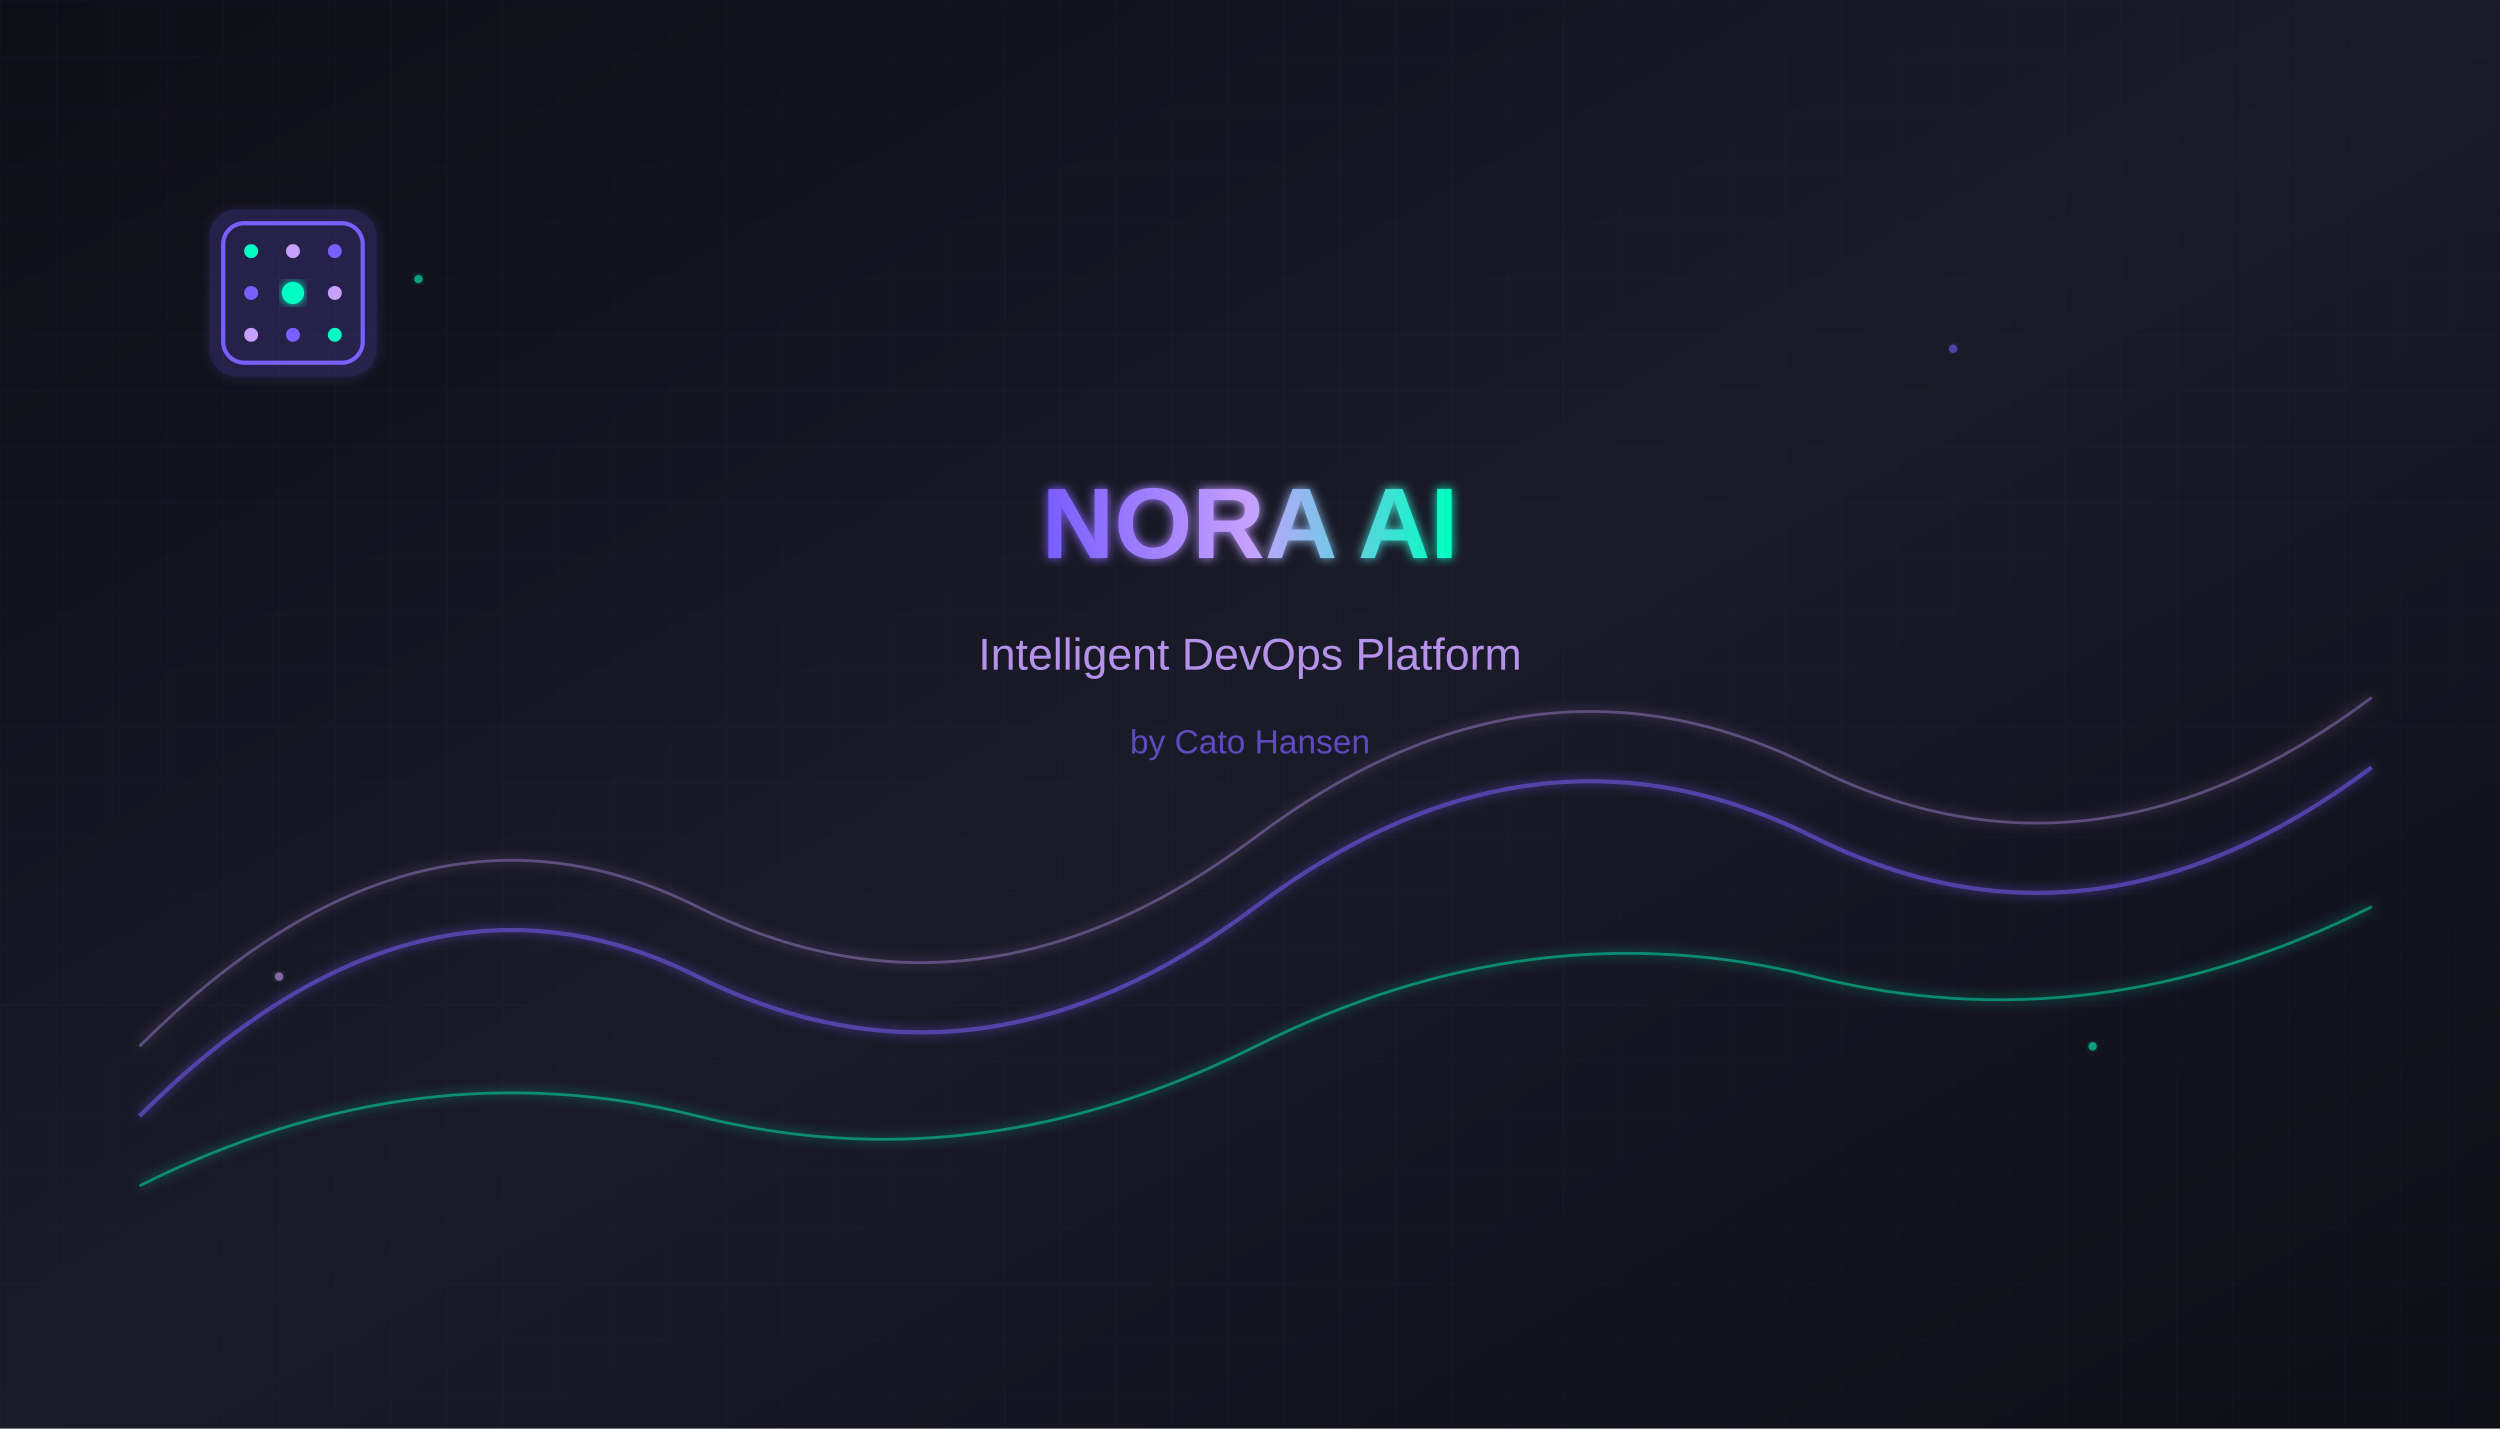
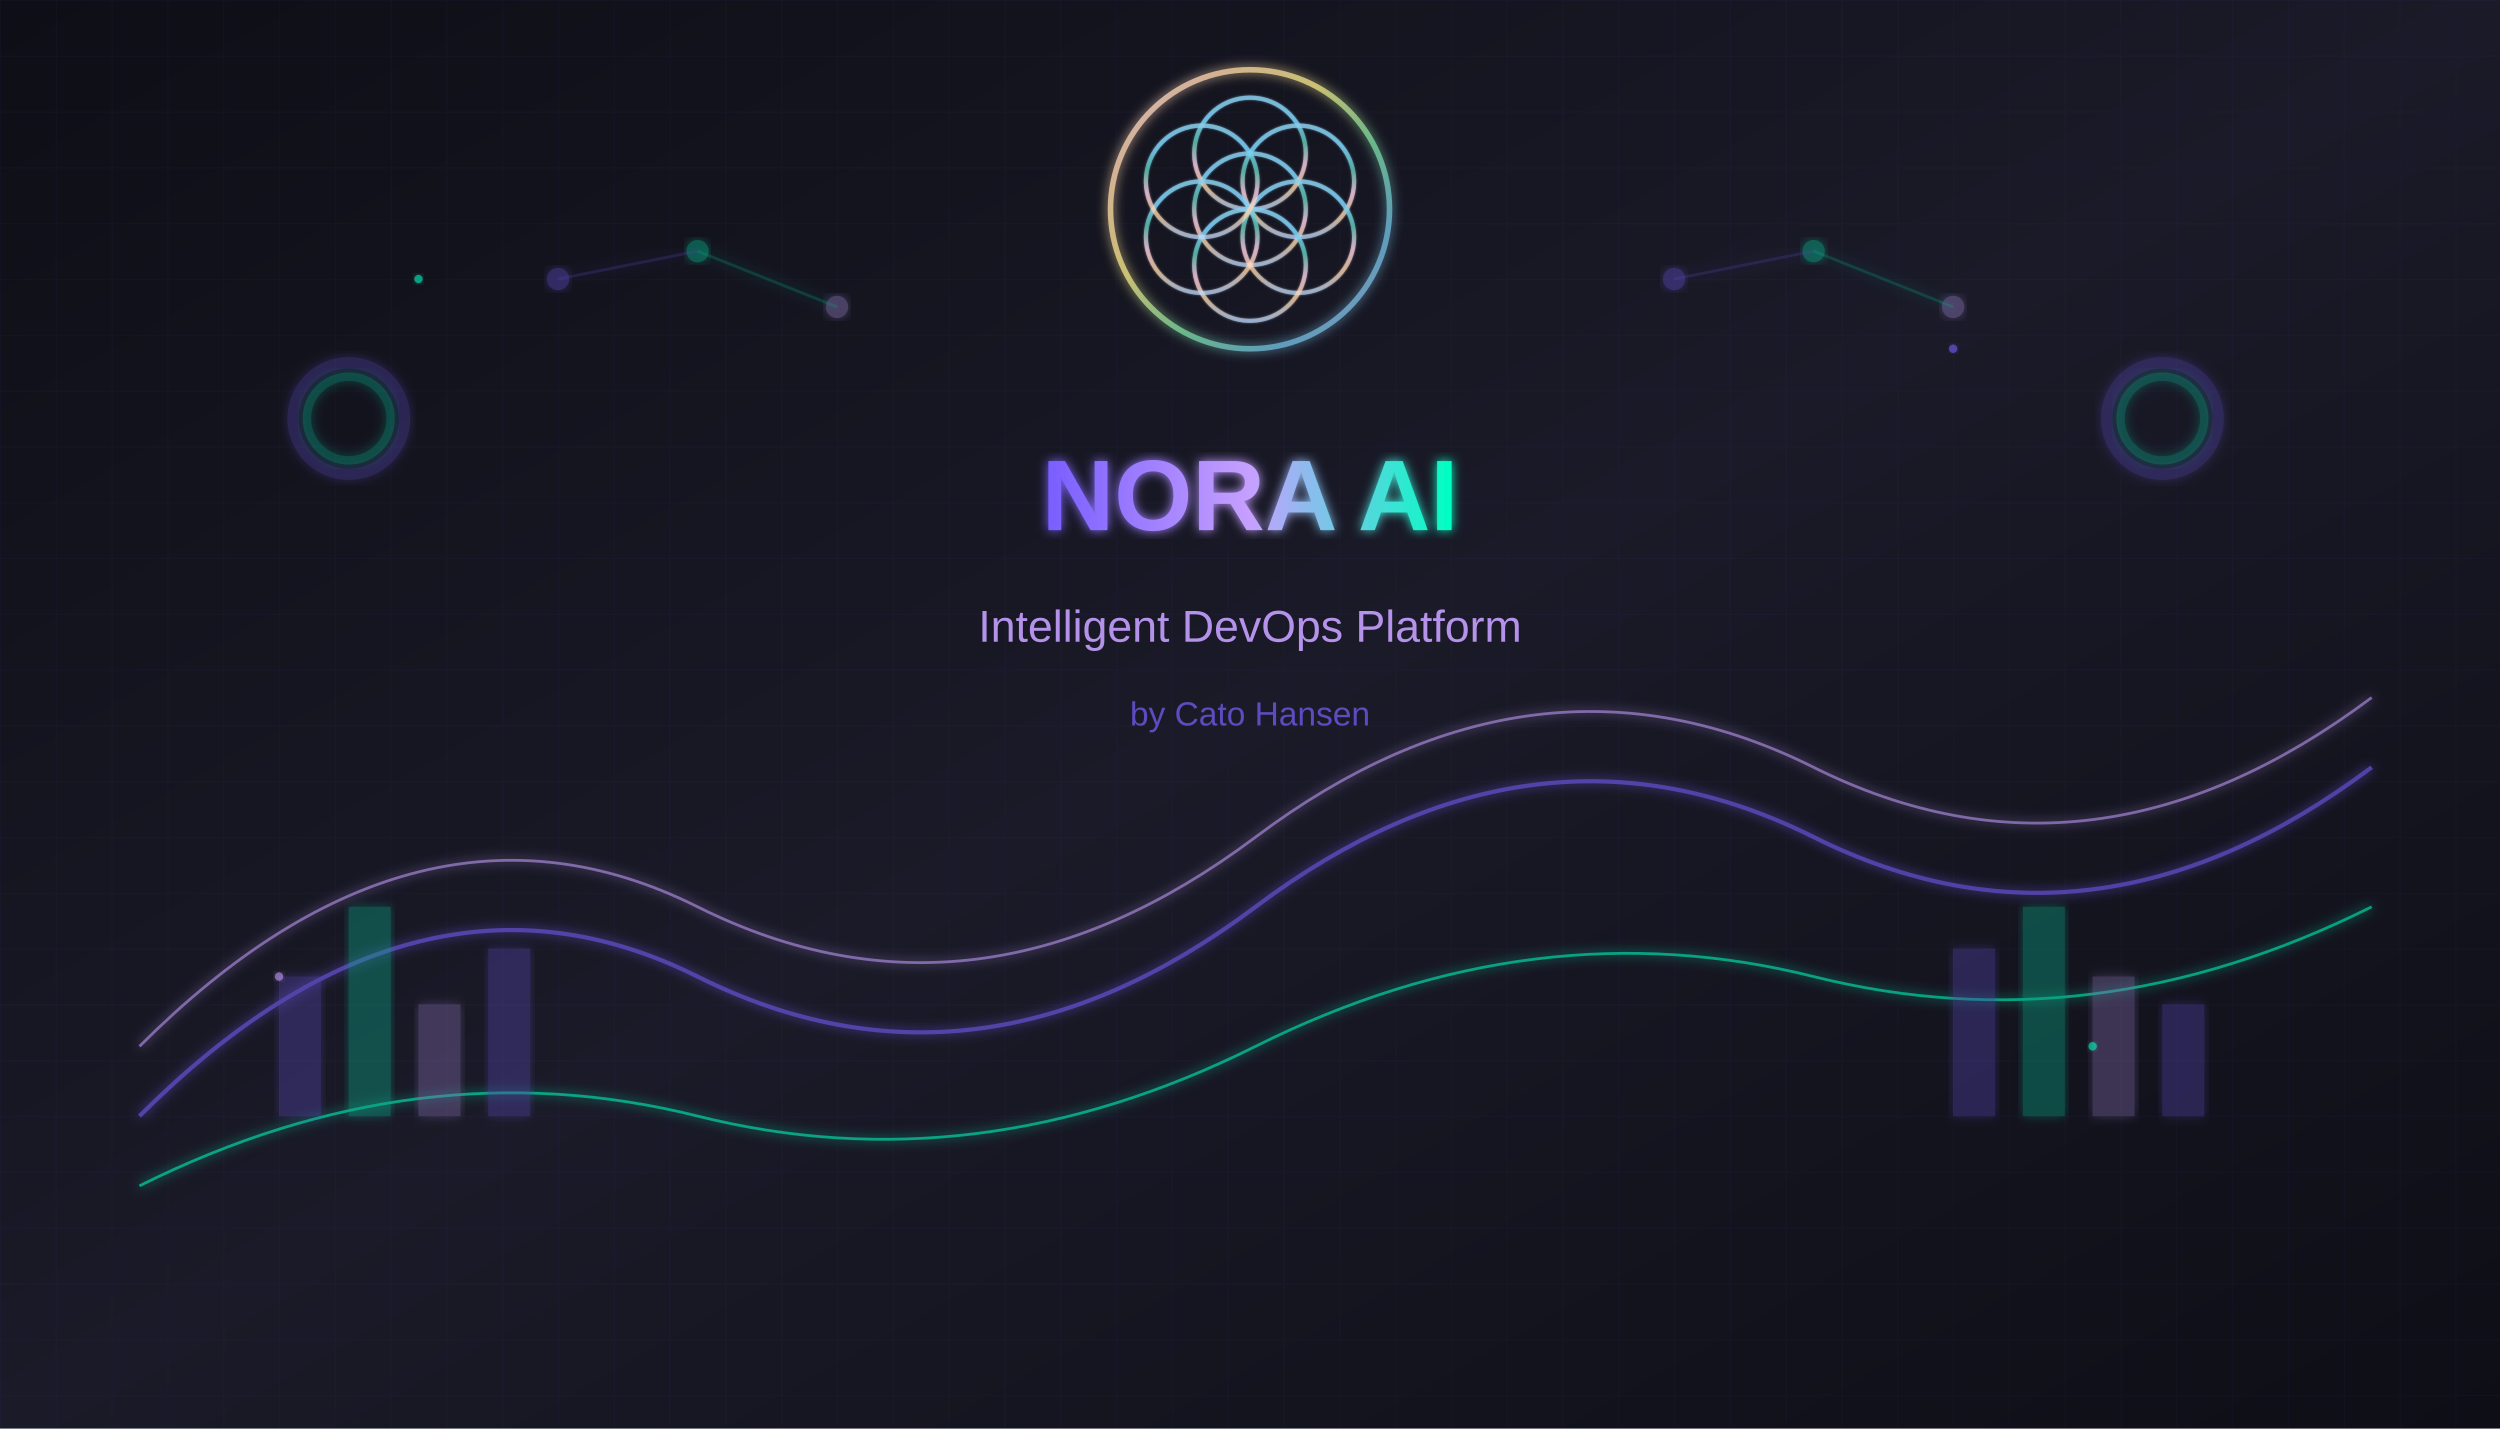
<svg xmlns="http://www.w3.org/2000/svg" width="1792" height="1024">
  <defs>
    <linearGradient id="bgGradient" x1="0%" y1="0%" x2="100%" y2="100%">
      <stop offset="0%" style="stop-color:#0E0E16;stop-opacity:1" />
      <stop offset="50%" style="stop-color:#1A1A28;stop-opacity:1" />
      <stop offset="100%" style="stop-color:#0E0E16;stop-opacity:1" />
    </linearGradient>
    <linearGradient id="textGradient" x1="0%" y1="0%" x2="100%" y2="0%">
      <stop offset="0%" style="stop-color:#7A5FFF;stop-opacity:1" />
      <stop offset="50%" style="stop-color:#C6A0FF;stop-opacity:1" />
      <stop offset="100%" style="stop-color:#00FFC2;stop-opacity:1" />
    </linearGradient>
+     <linearGradient id="flowerGradient" x1="50%" y1="0%" x2="50%" y2="100%">
+       <stop offset="0%" stop-color="#87CEEB" stop-opacity="0.9" />
+       <stop offset="20%" stop-color="#7DD3FC" stop-opacity="0.85" />
+       <stop offset="40%" stop-color="#60C5B5" stop-opacity="0.8" />
+       <stop offset="60%" stop-color="#FBCFE8" stop-opacity="0.75" />
+       <stop offset="80%" stop-color="#FED7AA" stop-opacity="0.7" />
+       <stop offset="100%" stop-color="#BFDBFE" stop-opacity="0.65" />
+     </linearGradient>
+     <linearGradient id="outerGradient" x1="0%" y1="0%" x2="100%" y2="100%">
+       <stop offset="0%" stop-color="#FBCFE8" stop-opacity="0.9" />
+       <stop offset="20%" stop-color="#FED7AA" stop-opacity="0.85" />
+       <stop offset="40%" stop-color="#FEF08A" stop-opacity="0.8" />
+       <stop offset="60%" stop-color="#86EFAC" stop-opacity="0.75" />
+       <stop offset="80%" stop-color="#7DD3FC" stop-opacity="0.7" />
+       <stop offset="100%" stop-color="#BFDBFE" stop-opacity="0.65" />
+     </linearGradient>
    <filter id="glow">
      <feGaussianBlur stdDeviation="4" result="coloredBlur" />
      <feMerge>
        <feMergeNode in="coloredBlur" />
        <feMergeNode in="SourceGraphic" />
      </feMerge>
    </filter>
-   </defs>
-   <rect width="1792" height="1024" fill="url(#bgGradient)" />
-   <defs>
+     <filter id="softBlur">
+       <feGaussianBlur stdDeviation="1" result="coloredBlur" />
+       <feMerge>
+         <feMergeNode in="coloredBlur" />
+         <feMergeNode in="SourceGraphic" />
+       </feMerge>
+     </filter>
    <pattern id="grid" width="40" height="40" patternUnits="userSpaceOnUse">
      <path d="M 40 0 L 0 0 0 40" fill="none" stroke="#7A5FFF" stroke-width="0.5" opacity="0.1" />
    </pattern>
  </defs>
+   <rect width="1792" height="1024" fill="url(#bgGradient)" />
  <rect width="1792" height="1024" fill="url(#grid)" />
-   <path d="M 100 800 Q 300 600, 500 700 T 900 650 T 1300 600 T 1700 550" fill="none" stroke="#7A5FFF" stroke-width="3" opacity="0.6" filter="url(#glow)" />
-   <path d="M 100 850 Q 300 750, 500 800 T 900 750 T 1300 700 T 1700 650" fill="none" stroke="#00FFC2" stroke-width="2" opacity="0.5" filter="url(#glow)" />
-   <path d="M 100 750 Q 300 550, 500 650 T 900 600 T 1300 550 T 1700 500" fill="none" stroke="#C6A0FF" stroke-width="2" opacity="0.4" filter="url(#glow)" />
-   <g transform="translate(150, 150)">
-     <rect x="0" y="0" width="120" height="120" rx="20" fill="#7A5FFF" opacity="0.2" filter="url(#glow)" />
-     <rect x="10" y="10" width="100" height="100" rx="15" fill="none" stroke="#7A5FFF" stroke-width="3" />
-     <circle cx="30" cy="30" r="5" fill="#00FFC2" />
-     <circle cx="60" cy="30" r="5" fill="#C6A0FF" />
-     <circle cx="90" cy="30" r="5" fill="#7A5FFF" />
-     <circle cx="30" cy="60" r="5" fill="#7A5FFF" />
-     <circle cx="60" cy="60" r="8" fill="#00FFC2" filter="url(#glow)" />
-     <circle cx="90" cy="60" r="5" fill="#C6A0FF" />
-     <circle cx="30" cy="90" r="5" fill="#C6A0FF" />
-     <circle cx="60" cy="90" r="5" fill="#7A5FFF" />
-     <circle cx="90" cy="90" r="5" fill="#00FFC2" />
+   <g opacity="0.6">
+     <path d="M 100 800 Q 300 600, 500 700 T 900 650 T 1300 600 T 1700 550" fill="none" stroke="#7A5FFF" stroke-width="3" filter="url(#glow)" />
+     <path d="M 100 850 Q 300 750, 500 800 T 900 750 T 1300 700 T 1700 650" fill="none" stroke="#00FFC2" stroke-width="2" filter="url(#glow)" />
+     <path d="M 100 750 Q 300 550, 500 650 T 900 600 T 1300 550 T 1700 500" fill="none" stroke="#C6A0FF" stroke-width="2" filter="url(#glow)" />
+     <rect x="200" y="700" width="30" height="100" fill="#7A5FFF" opacity="0.4" filter="url(#glow)" />
+     <rect x="250" y="650" width="30" height="150" fill="#00FFC2" opacity="0.4" filter="url(#glow)" />
+     <rect x="300" y="720" width="30" height="80" fill="#C6A0FF" opacity="0.4" filter="url(#glow)" />
+     <rect x="350" y="680" width="30" height="120" fill="#7A5FFF" opacity="0.4" filter="url(#glow)" />
+     <rect x="1400" y="680" width="30" height="120" fill="#7A5FFF" opacity="0.4" filter="url(#glow)" />
+     <rect x="1450" y="650" width="30" height="150" fill="#00FFC2" opacity="0.4" filter="url(#glow)" />
+     <rect x="1500" y="700" width="30" height="100" fill="#C6A0FF" opacity="0.4" filter="url(#glow)" />
+     <rect x="1550" y="720" width="30" height="80" fill="#7A5FFF" opacity="0.4" filter="url(#glow)" />
+     <circle cx="400" cy="200" r="8" fill="#7A5FFF" opacity="0.5" filter="url(#glow)" />
+     <circle cx="500" cy="180" r="8" fill="#00FFC2" opacity="0.5" filter="url(#glow)" />
+     <circle cx="600" cy="220" r="8" fill="#C6A0FF" opacity="0.5" filter="url(#glow)" />
+     <line x1="400" y1="200" x2="500" y2="180" stroke="#7A5FFF" stroke-width="2" opacity="0.3" filter="url(#glow)" />
+     <line x1="500" y1="180" x2="600" y2="220" stroke="#00FFC2" stroke-width="2" opacity="0.3" filter="url(#glow)" />
+     <circle cx="1200" cy="200" r="8" fill="#7A5FFF" opacity="0.5" filter="url(#glow)" />
+     <circle cx="1300" cy="180" r="8" fill="#00FFC2" opacity="0.5" filter="url(#glow)" />
+     <circle cx="1400" cy="220" r="8" fill="#C6A0FF" opacity="0.5" filter="url(#glow)" />
+     <line x1="1200" y1="200" x2="1300" y2="180" stroke="#7A5FFF" stroke-width="2" opacity="0.3" filter="url(#glow)" />
+     <line x1="1300" y1="180" x2="1400" y2="220" stroke="#00FFC2" stroke-width="2" opacity="0.3" filter="url(#glow)" />
+     <circle cx="250" cy="300" r="40" fill="none" stroke="#7A5FFF" stroke-width="8" opacity="0.4" filter="url(#glow)" />
+     <circle cx="250" cy="300" r="30" fill="none" stroke="#00FFC2" stroke-width="6" opacity="0.4" filter="url(#glow)" />
+     <circle cx="1550" cy="300" r="40" fill="none" stroke="#7A5FFF" stroke-width="8" opacity="0.4" filter="url(#glow)" />
+     <circle cx="1550" cy="300" r="30" fill="none" stroke="#00FFC2" stroke-width="6" opacity="0.4" filter="url(#glow)" />
  </g>
-   <text x="896" y="400" font-family="Arial, sans-serif" font-size="72" font-weight="bold" text-anchor="middle" fill="url(#textGradient)" filter="url(#glow)">
+   <g transform="translate(896, 150)">
+     <circle cx="0" cy="0" r="40" fill="none" stroke="url(#flowerGradient)" stroke-width="3" opacity="0.9" filter="url(#softBlur)" />
+     <g>
+       <circle cx="0" cy="-40" r="40" fill="none" stroke="url(#flowerGradient)" stroke-width="3" opacity="0.9" filter="url(#softBlur)" />
+       <circle cx="34.64" cy="-20" r="40" fill="none" stroke="url(#flowerGradient)" stroke-width="3" opacity="0.9" filter="url(#softBlur)" />
+       <circle cx="34.64" cy="20" r="40" fill="none" stroke="url(#flowerGradient)" stroke-width="3" opacity="0.9" filter="url(#softBlur)" />
+       <circle cx="0" cy="40" r="40" fill="none" stroke="url(#flowerGradient)" stroke-width="3" opacity="0.9" filter="url(#softBlur)" />
+       <circle cx="-34.64" cy="20" r="40" fill="none" stroke="url(#flowerGradient)" stroke-width="3" opacity="0.9" filter="url(#softBlur)" />
+       <circle cx="-34.64" cy="-20" r="40" fill="none" stroke="url(#flowerGradient)" stroke-width="3" opacity="0.9" filter="url(#softBlur)" />
+     </g>
+     <circle cx="0" cy="0" r="100" fill="none" stroke="url(#outerGradient)" stroke-width="4" opacity="0.9" filter="url(#glow)" />
+   </g>
+   <text x="896" y="380" font-family="Arial, sans-serif" font-size="72" font-weight="bold" text-anchor="middle" fill="url(#textGradient)" filter="url(#glow)">
    NORA AI
  </text>
-   <text x="896" y="480" font-family="Arial, sans-serif" font-size="32" text-anchor="middle" fill="#C6A0FF" opacity="0.9">
+   <text x="896" y="460" font-family="Arial, sans-serif" font-size="32" text-anchor="middle" fill="#C6A0FF" opacity="0.9">
    Intelligent DevOps Platform
  </text>
-   <text x="896" y="540" font-family="Arial, sans-serif" font-size="24" text-anchor="middle" fill="#7A5FFF" opacity="0.7">
+   <text x="896" y="520" font-family="Arial, sans-serif" font-size="24" text-anchor="middle" fill="#7A5FFF" opacity="0.7">
    by Cato Hansen
  </text>
  <circle cx="300" cy="200" r="3" fill="#00FFC2" opacity="0.6" filter="url(#glow)" />
  <circle cx="1400" cy="250" r="3" fill="#7A5FFF" opacity="0.6" filter="url(#glow)" />
  <circle cx="200" cy="700" r="3" fill="#C6A0FF" opacity="0.6" filter="url(#glow)" />
  <circle cx="1500" cy="750" r="3" fill="#00FFC2" opacity="0.6" filter="url(#glow)" />
</svg>
